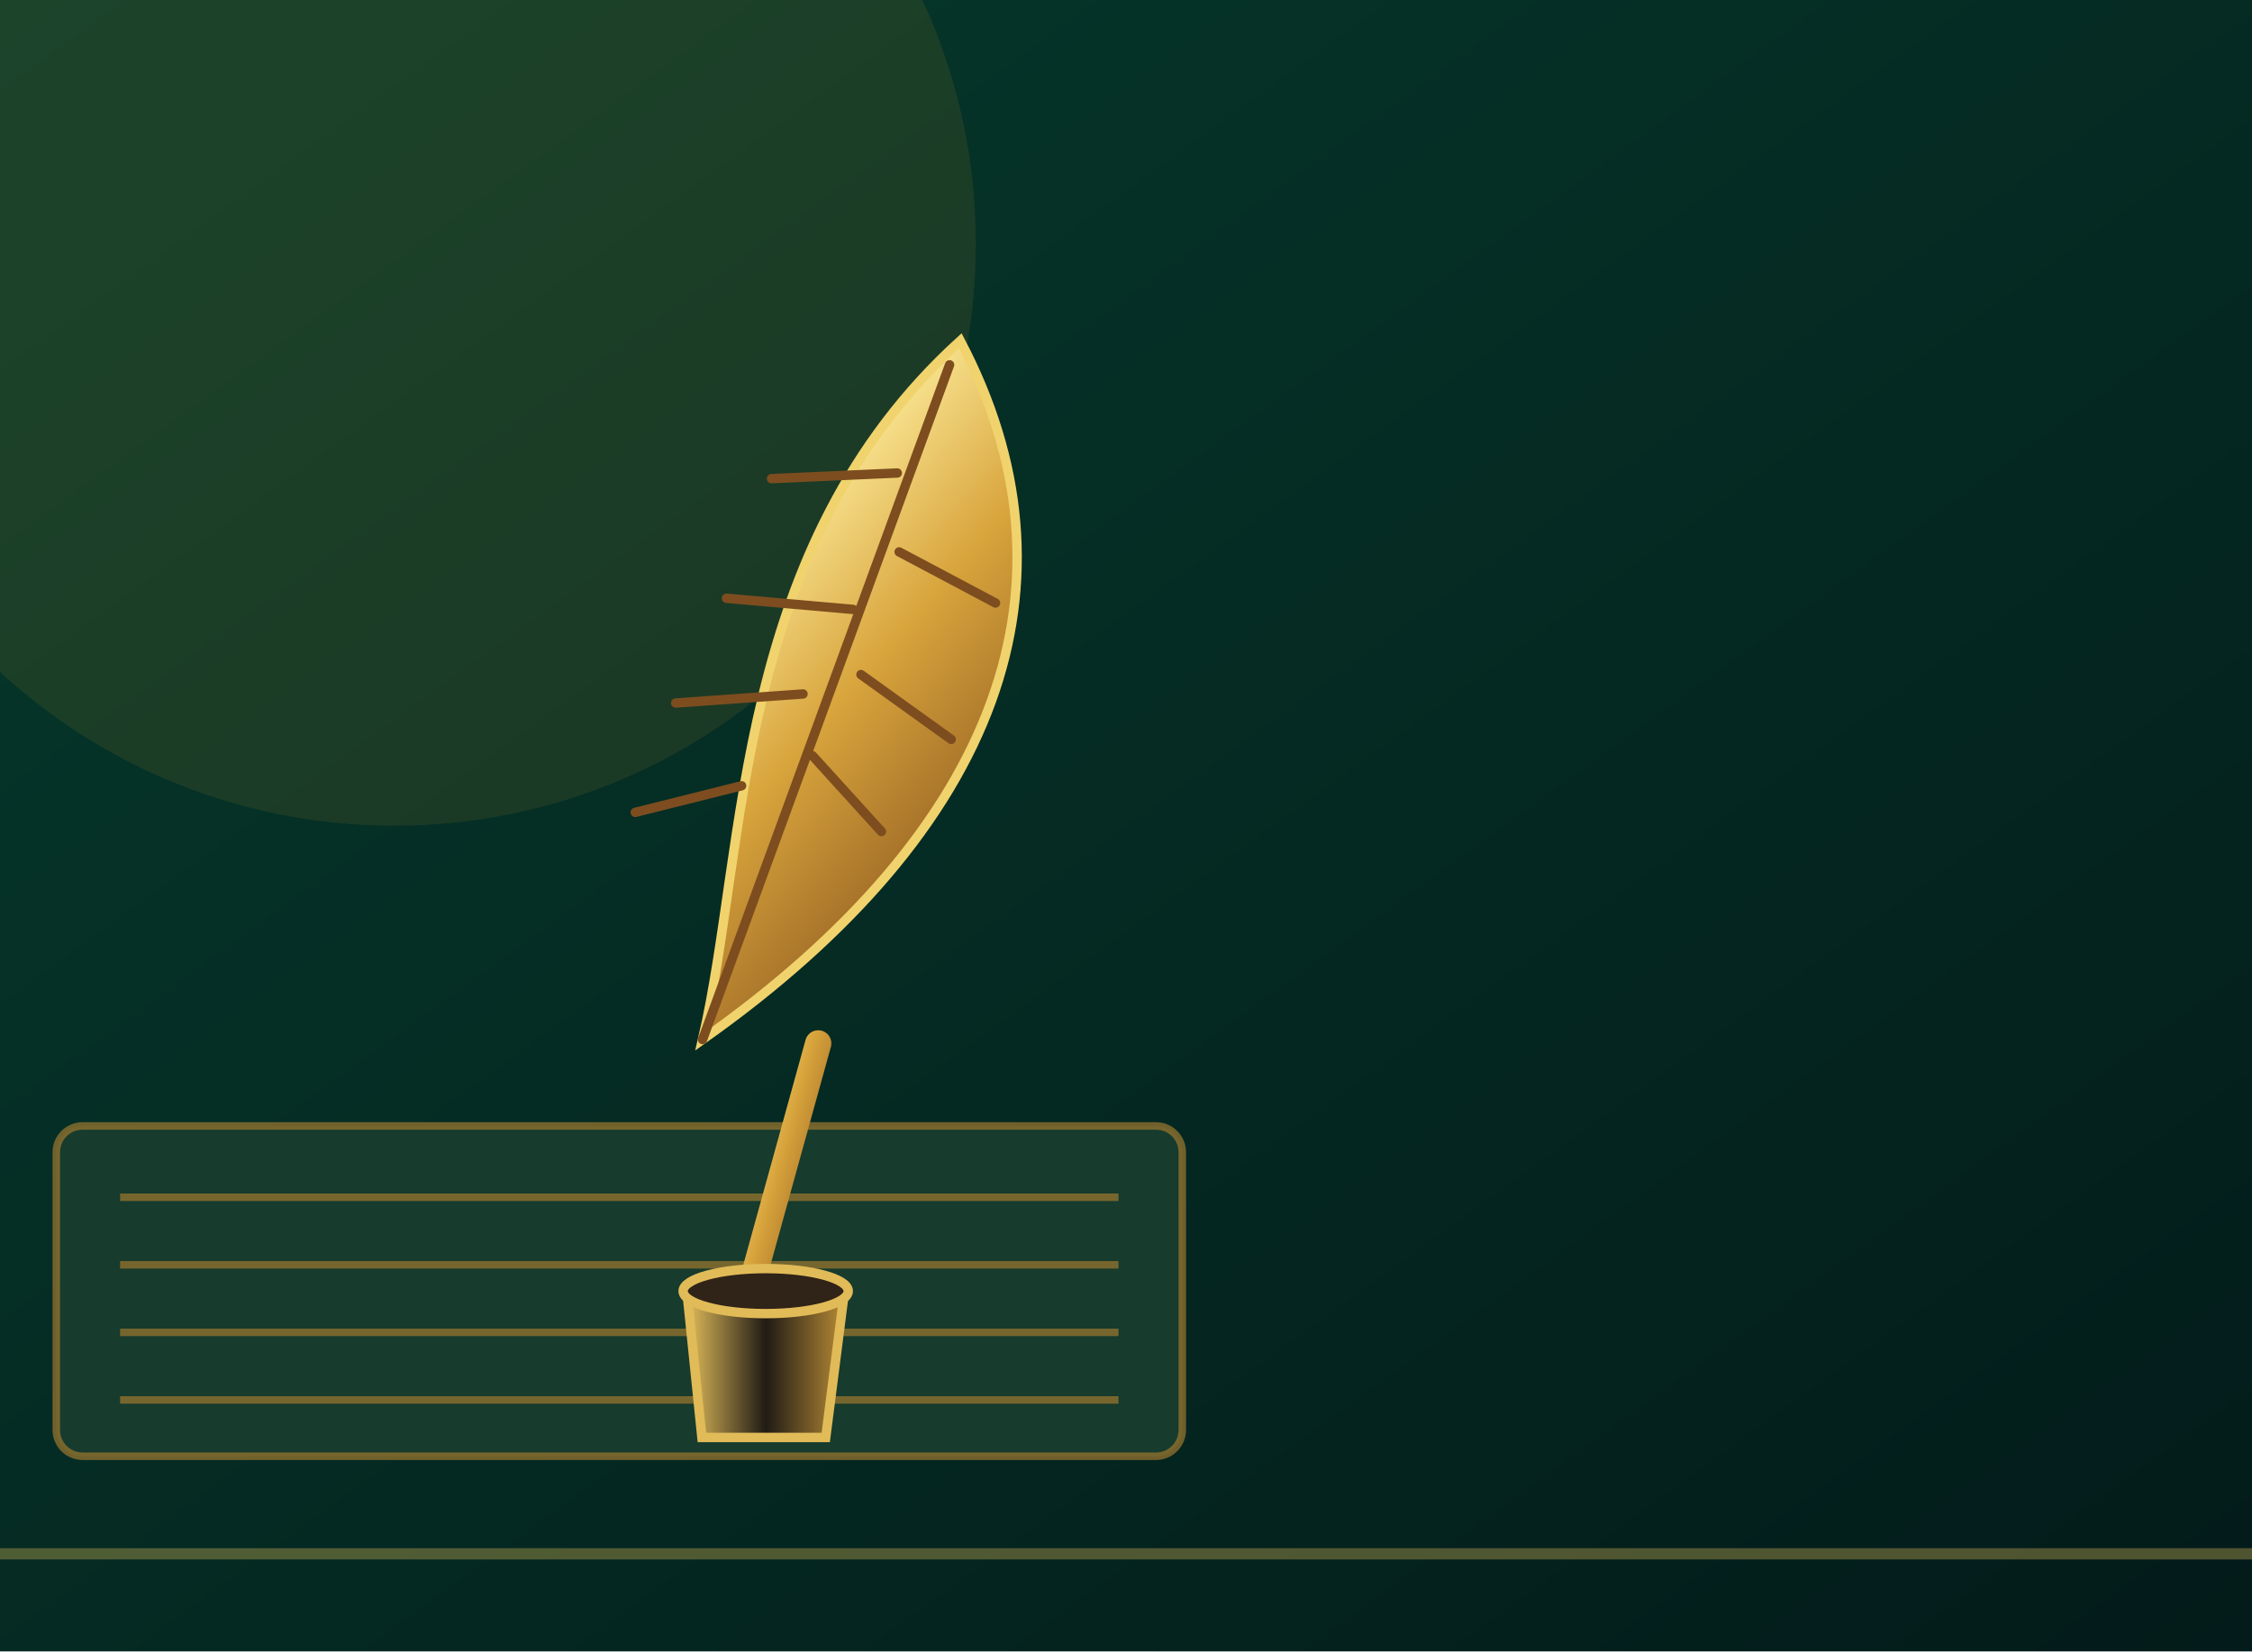
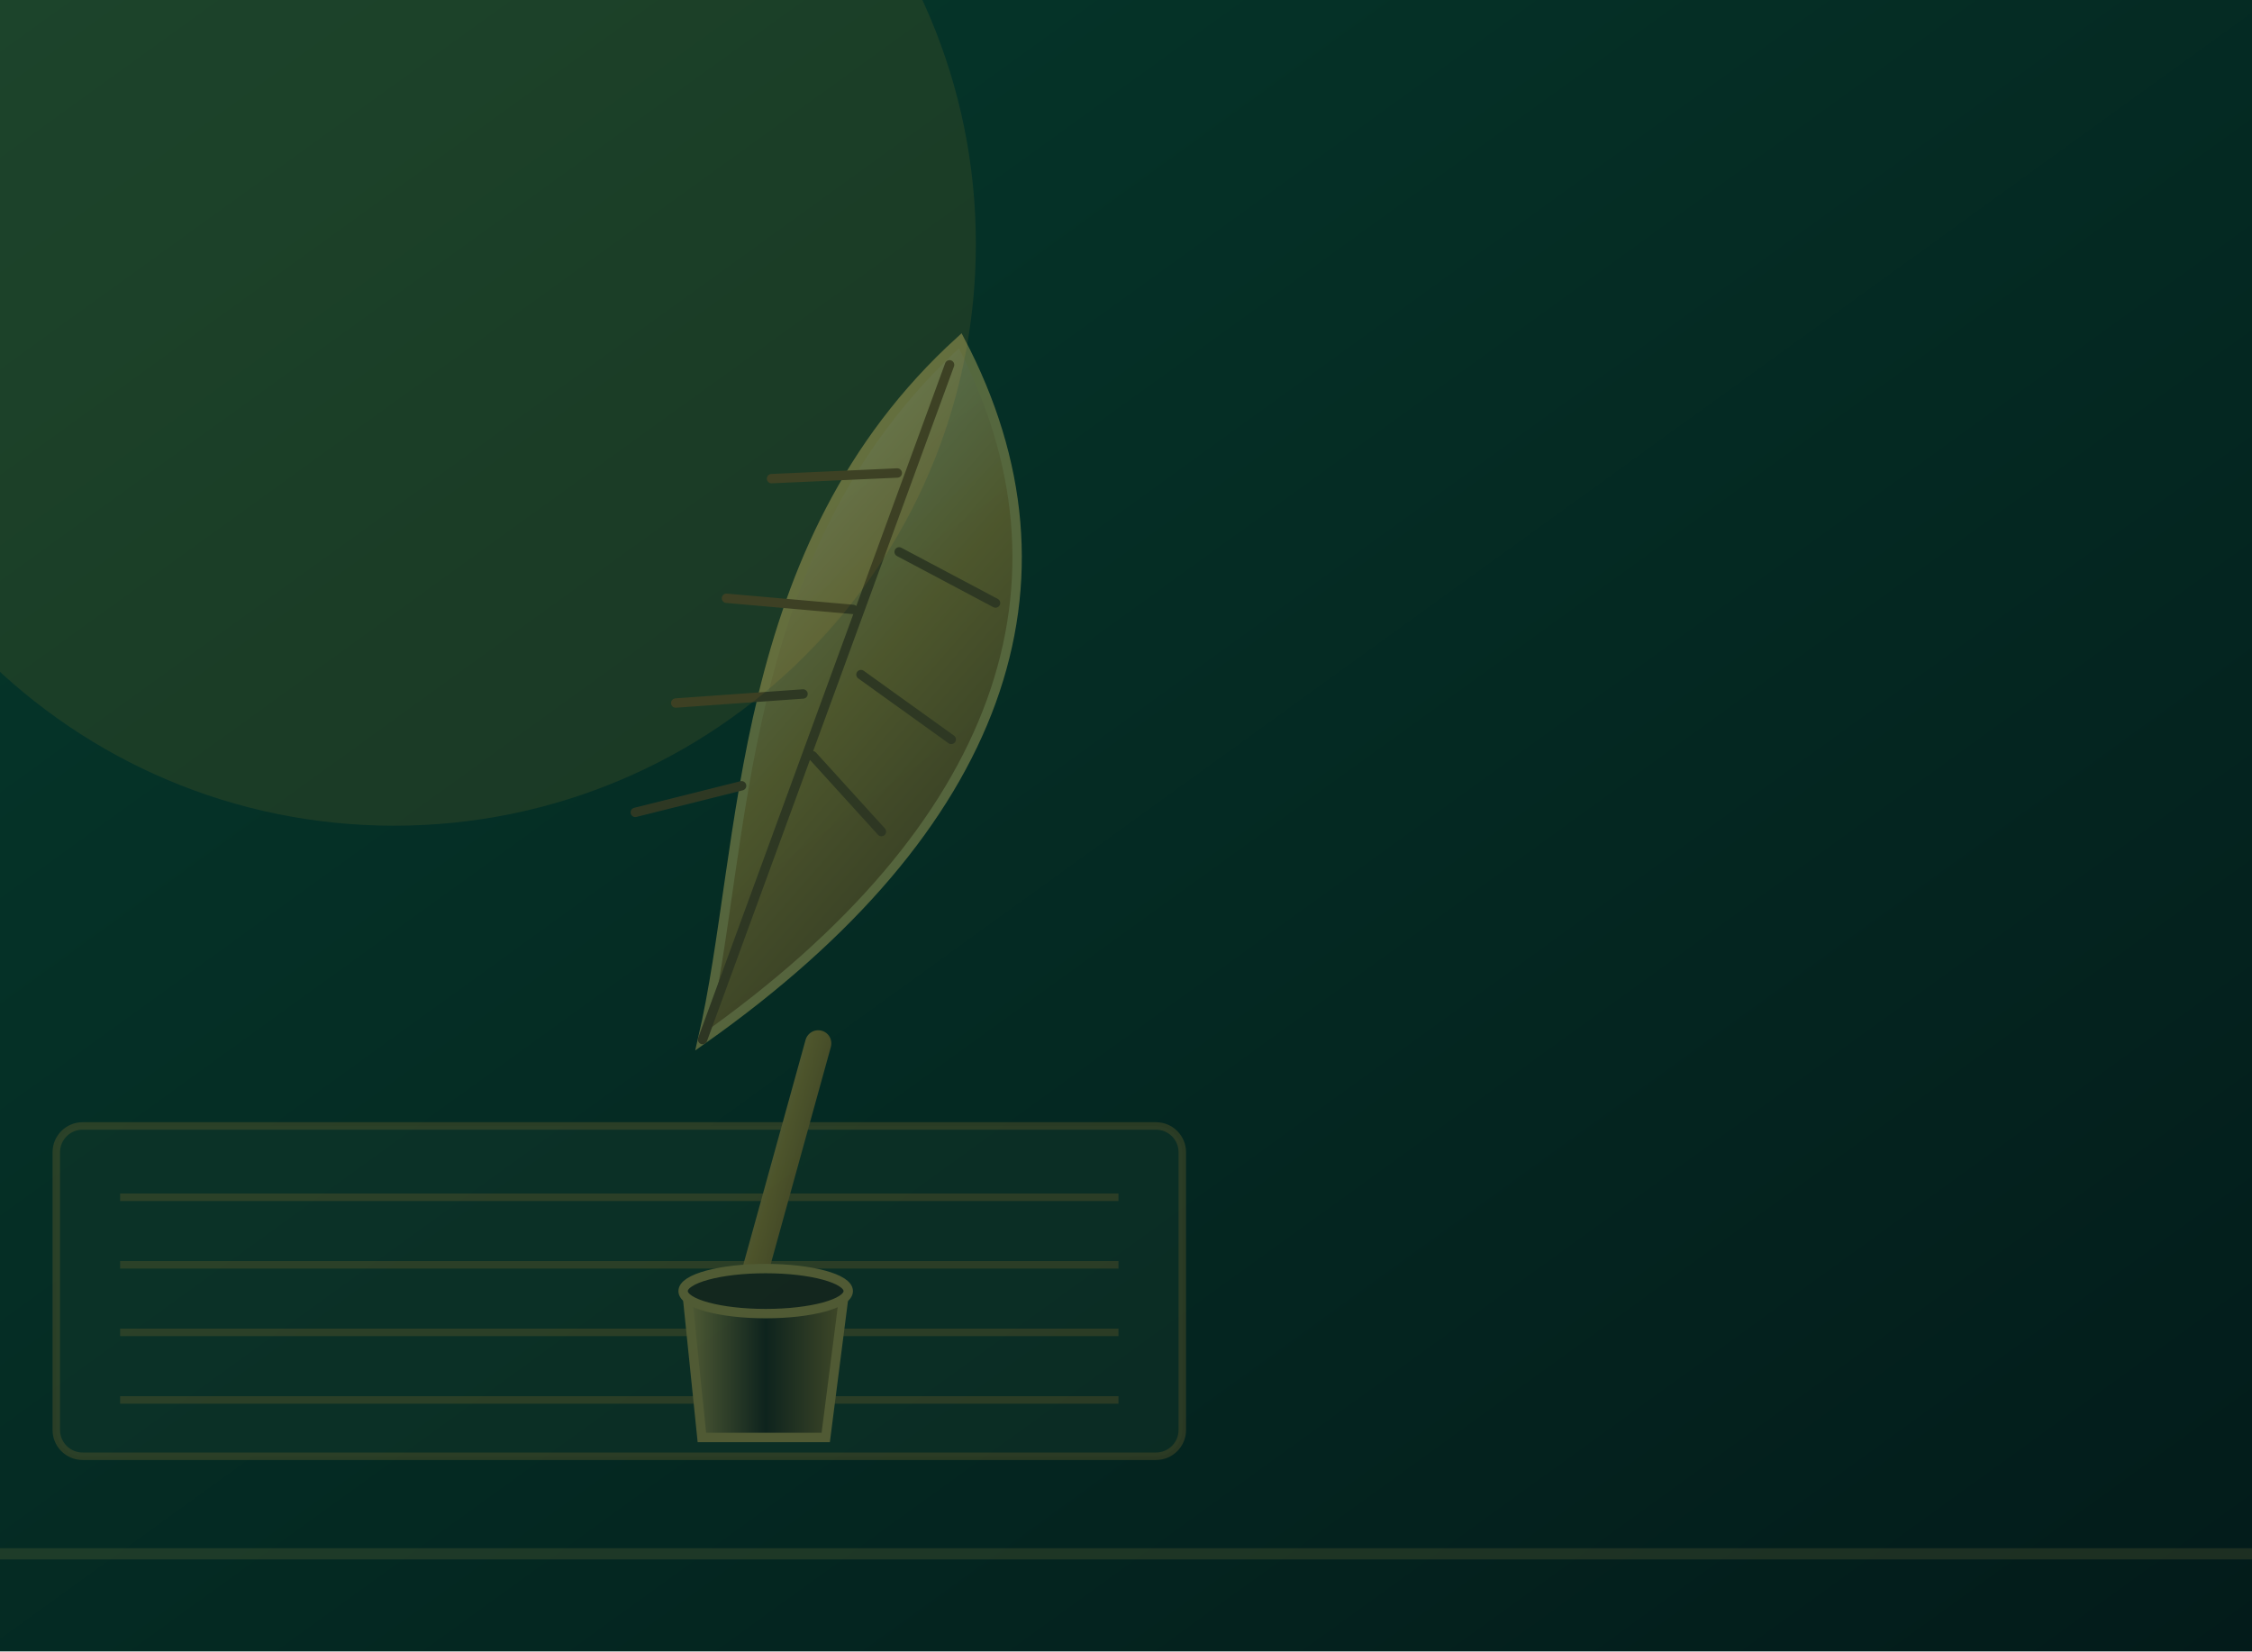
<svg xmlns="http://www.w3.org/2000/svg" viewBox="0 0 600 440">
  <defs>
    <linearGradient id="bg" x2="1" y2="1">
      <stop stop-color="#063a2c" />
      <stop offset="1" stop-color="#031b1a" />
    </linearGradient>
    <linearGradient id="feather" x2="1" y2="1">
      <stop stop-color="#fff0a1" />
      <stop offset=".45" stop-color="#d8a43c" />
      <stop offset="1" stop-color="#8a551e" />
    </linearGradient>
    <linearGradient id="ink">
      <stop stop-color="#e2bd5a" />
      <stop offset=".5" stop-color="#201b15" />
      <stop offset="1" stop-color="#b78b36" />
    </linearGradient>
  </defs>
  <rect width="600" height="440" fill="url(#bg)" />
  <circle cx="105" cy="65" r="155" fill="#c38d26" opacity=".12" />
-   <g fill="#173b2d" stroke="#9e782f" stroke-opacity=".7" stroke-width="2">
-     <rect x="15" y="300" width="300" height="88" rx="7" />
-     <path d="M32 319h266M32 337h266M32 355h266M32 373h266" />
+   <g opacity="0.34">
+     <g fill="#173b2d" stroke="#9e782f" stroke-opacity=".7" stroke-width="2">
+       <rect x="15" y="300" width="300" height="88" rx="7" />
+       <path d="M32 319h266M32 337h266M32 355h266M32 373h266" />
+     </g>
+     <g transform="rotate(24 205 205)">
+       <path d="M205 80C262 125 268 194 218 278C208 226 172 155 205 80Z" fill="url(#feather)" stroke="#f1d36d" stroke-width="2.5" />
+       <path d="M205 87L218 278M204 119l-30 15m39 4 29 2m-34 17-32 11m41 4 29 6m-41 5-30 16m39-2 25 11m-39 4-23 18" fill="none" stroke="#7d4d1f" stroke-width="2.5" stroke-linecap="round" />
+     </g>
+     <path d="M218 278l-18 65" stroke="url(#feather)" stroke-width="7" stroke-linecap="round" />
+     <path d="M183 344h42l-5 39h-33z" fill="url(#ink)" stroke="#e1bb58" stroke-width="2.5" />
+     <ellipse cx="204" cy="344" rx="22" ry="6" fill="#302317" stroke="#e1bb58" stroke-width="2.5" />
+     <path d="M0 414h600" stroke="#d9b957" stroke-opacity=".35" stroke-width="3" />
  </g>
-   <g transform="rotate(24 205 205)">
-     <path d="M205 80C262 125 268 194 218 278C208 226 172 155 205 80Z" fill="url(#feather)" stroke="#f1d36d" stroke-width="2.5" />
-     <path d="M205 87L218 278M204 119l-30 15m39 4 29 2m-34 17-32 11m41 4 29 6m-41 5-30 16m39-2 25 11m-39 4-23 18" fill="none" stroke="#7d4d1f" stroke-width="2.5" stroke-linecap="round" />
-   </g>
-   <path d="M218 278l-18 65" stroke="url(#feather)" stroke-width="7" stroke-linecap="round" />
-   <path d="M183 344h42l-5 39h-33z" fill="url(#ink)" stroke="#e1bb58" stroke-width="2.5" />
-   <ellipse cx="204" cy="344" rx="22" ry="6" fill="#302317" stroke="#e1bb58" stroke-width="2.5" />
-   <path d="M0 414h600" stroke="#d9b957" stroke-opacity=".35" stroke-width="3" />
</svg>
